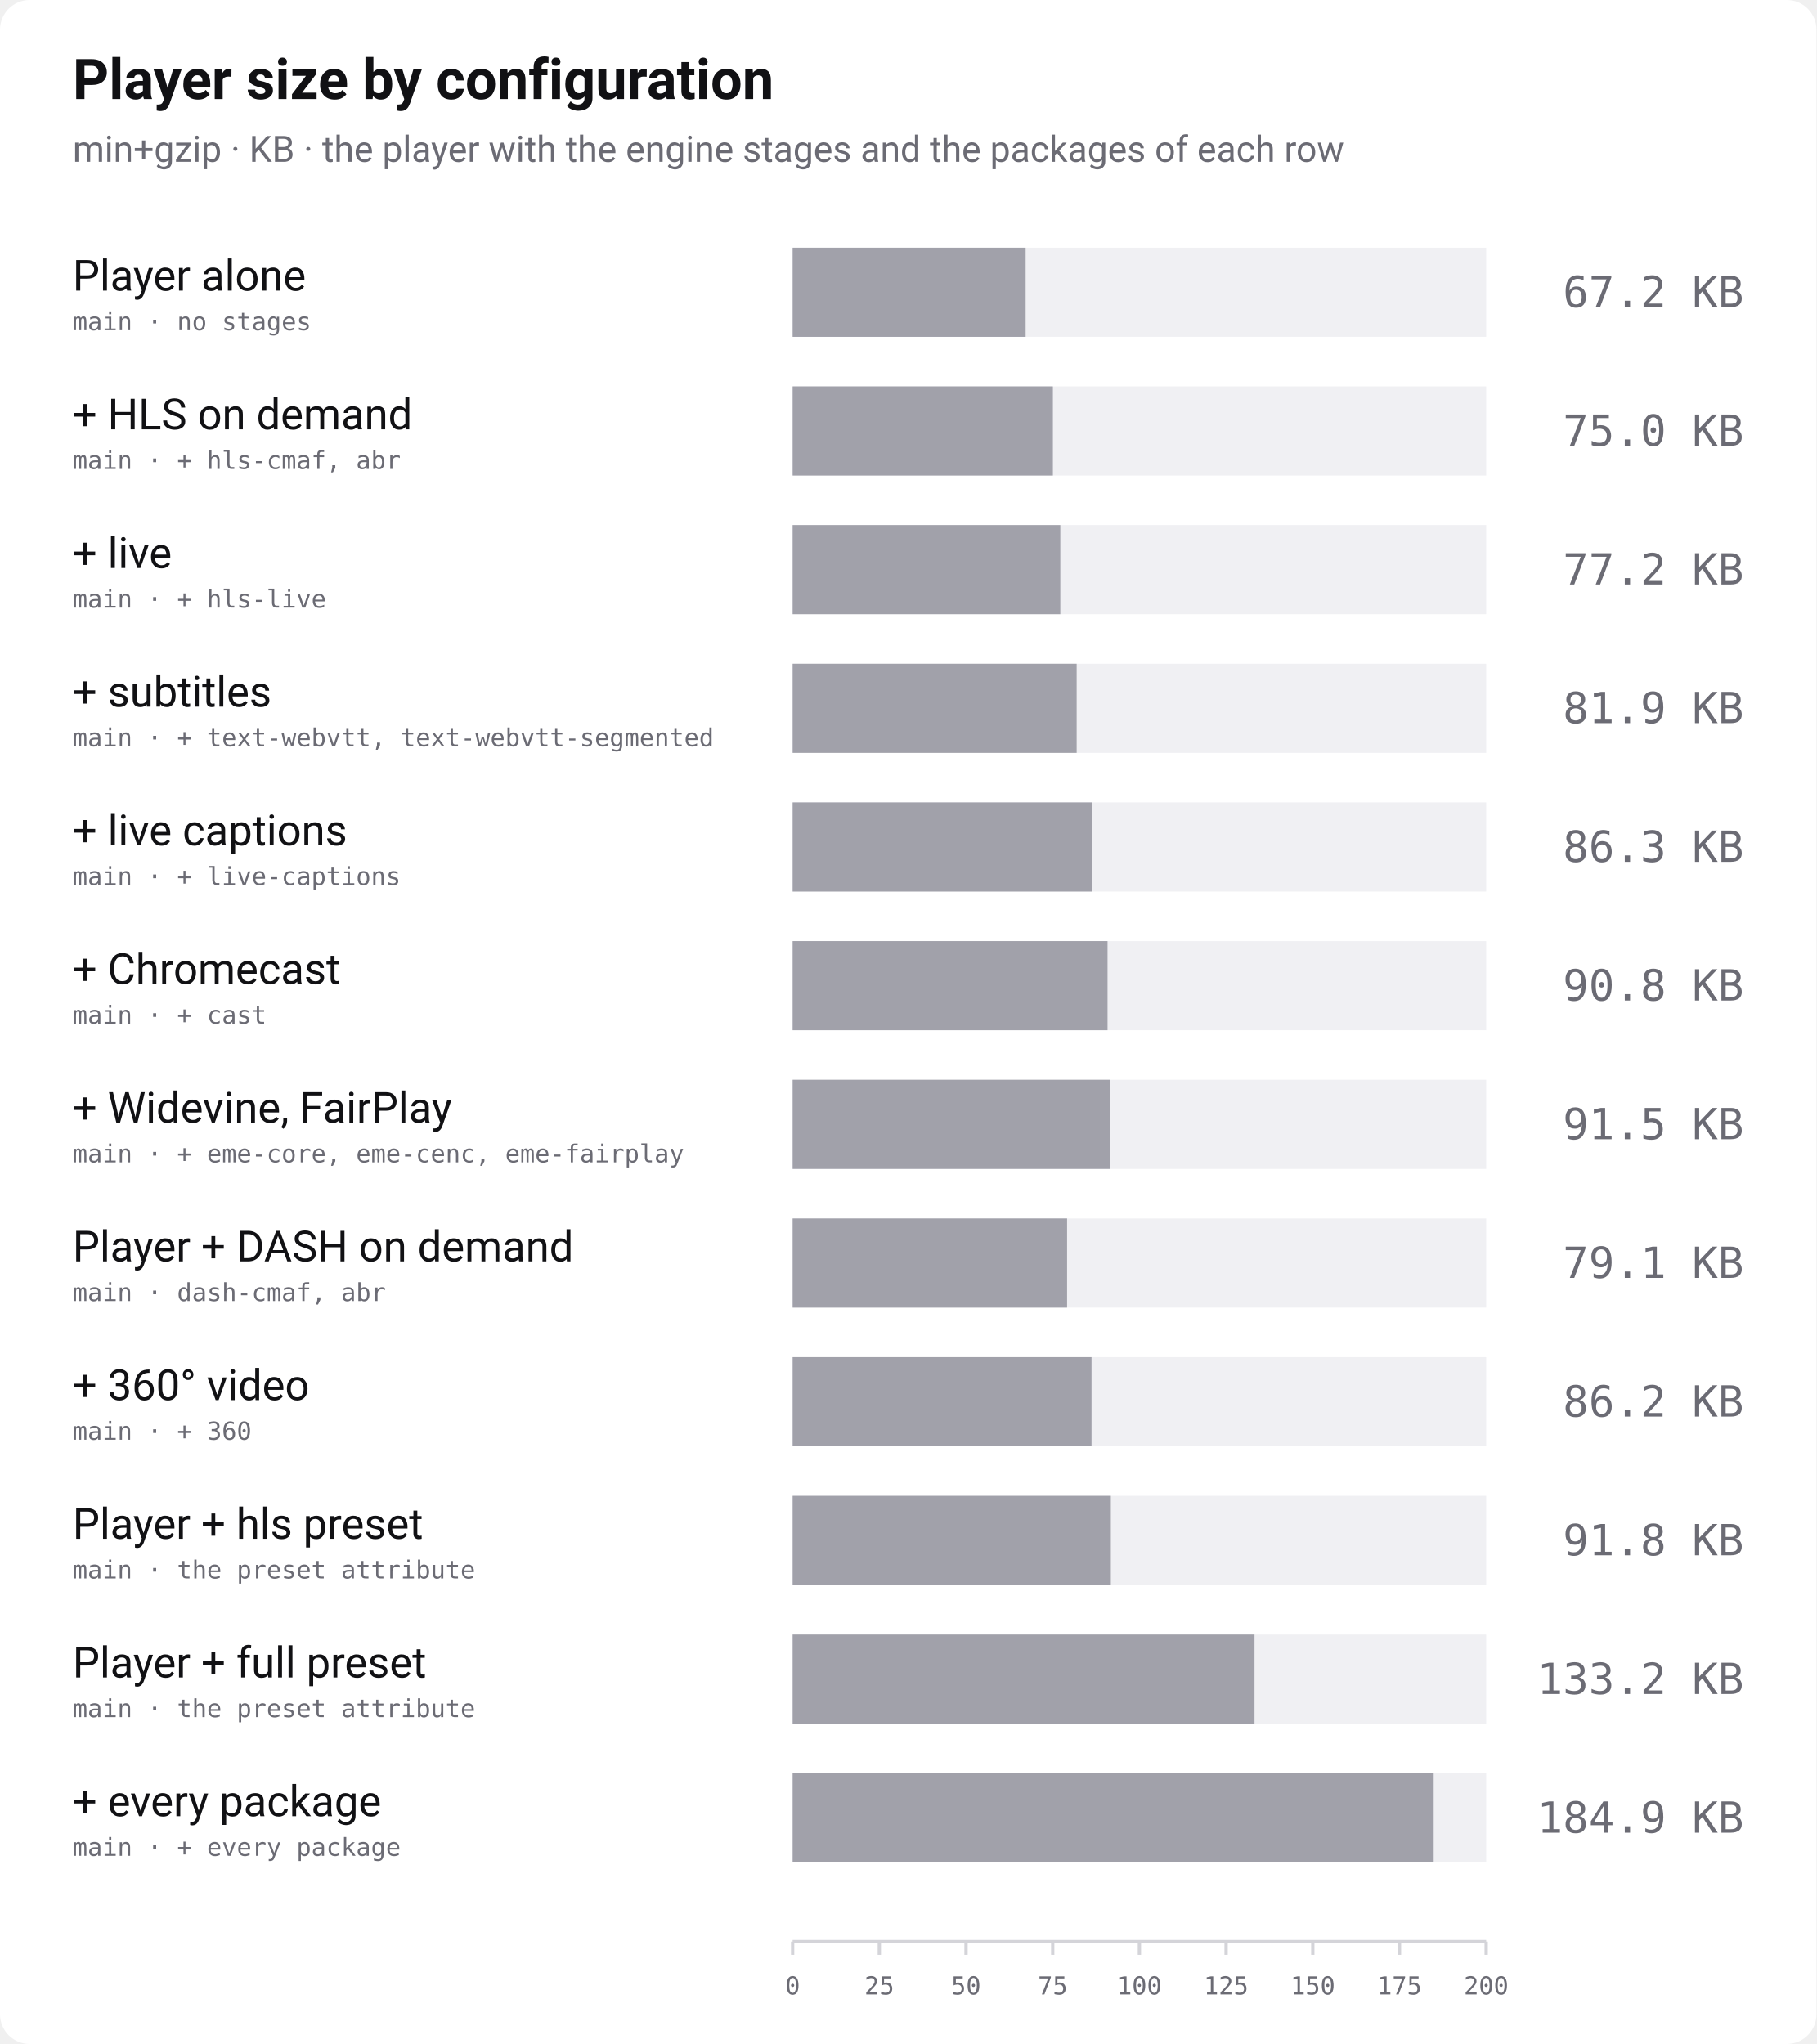
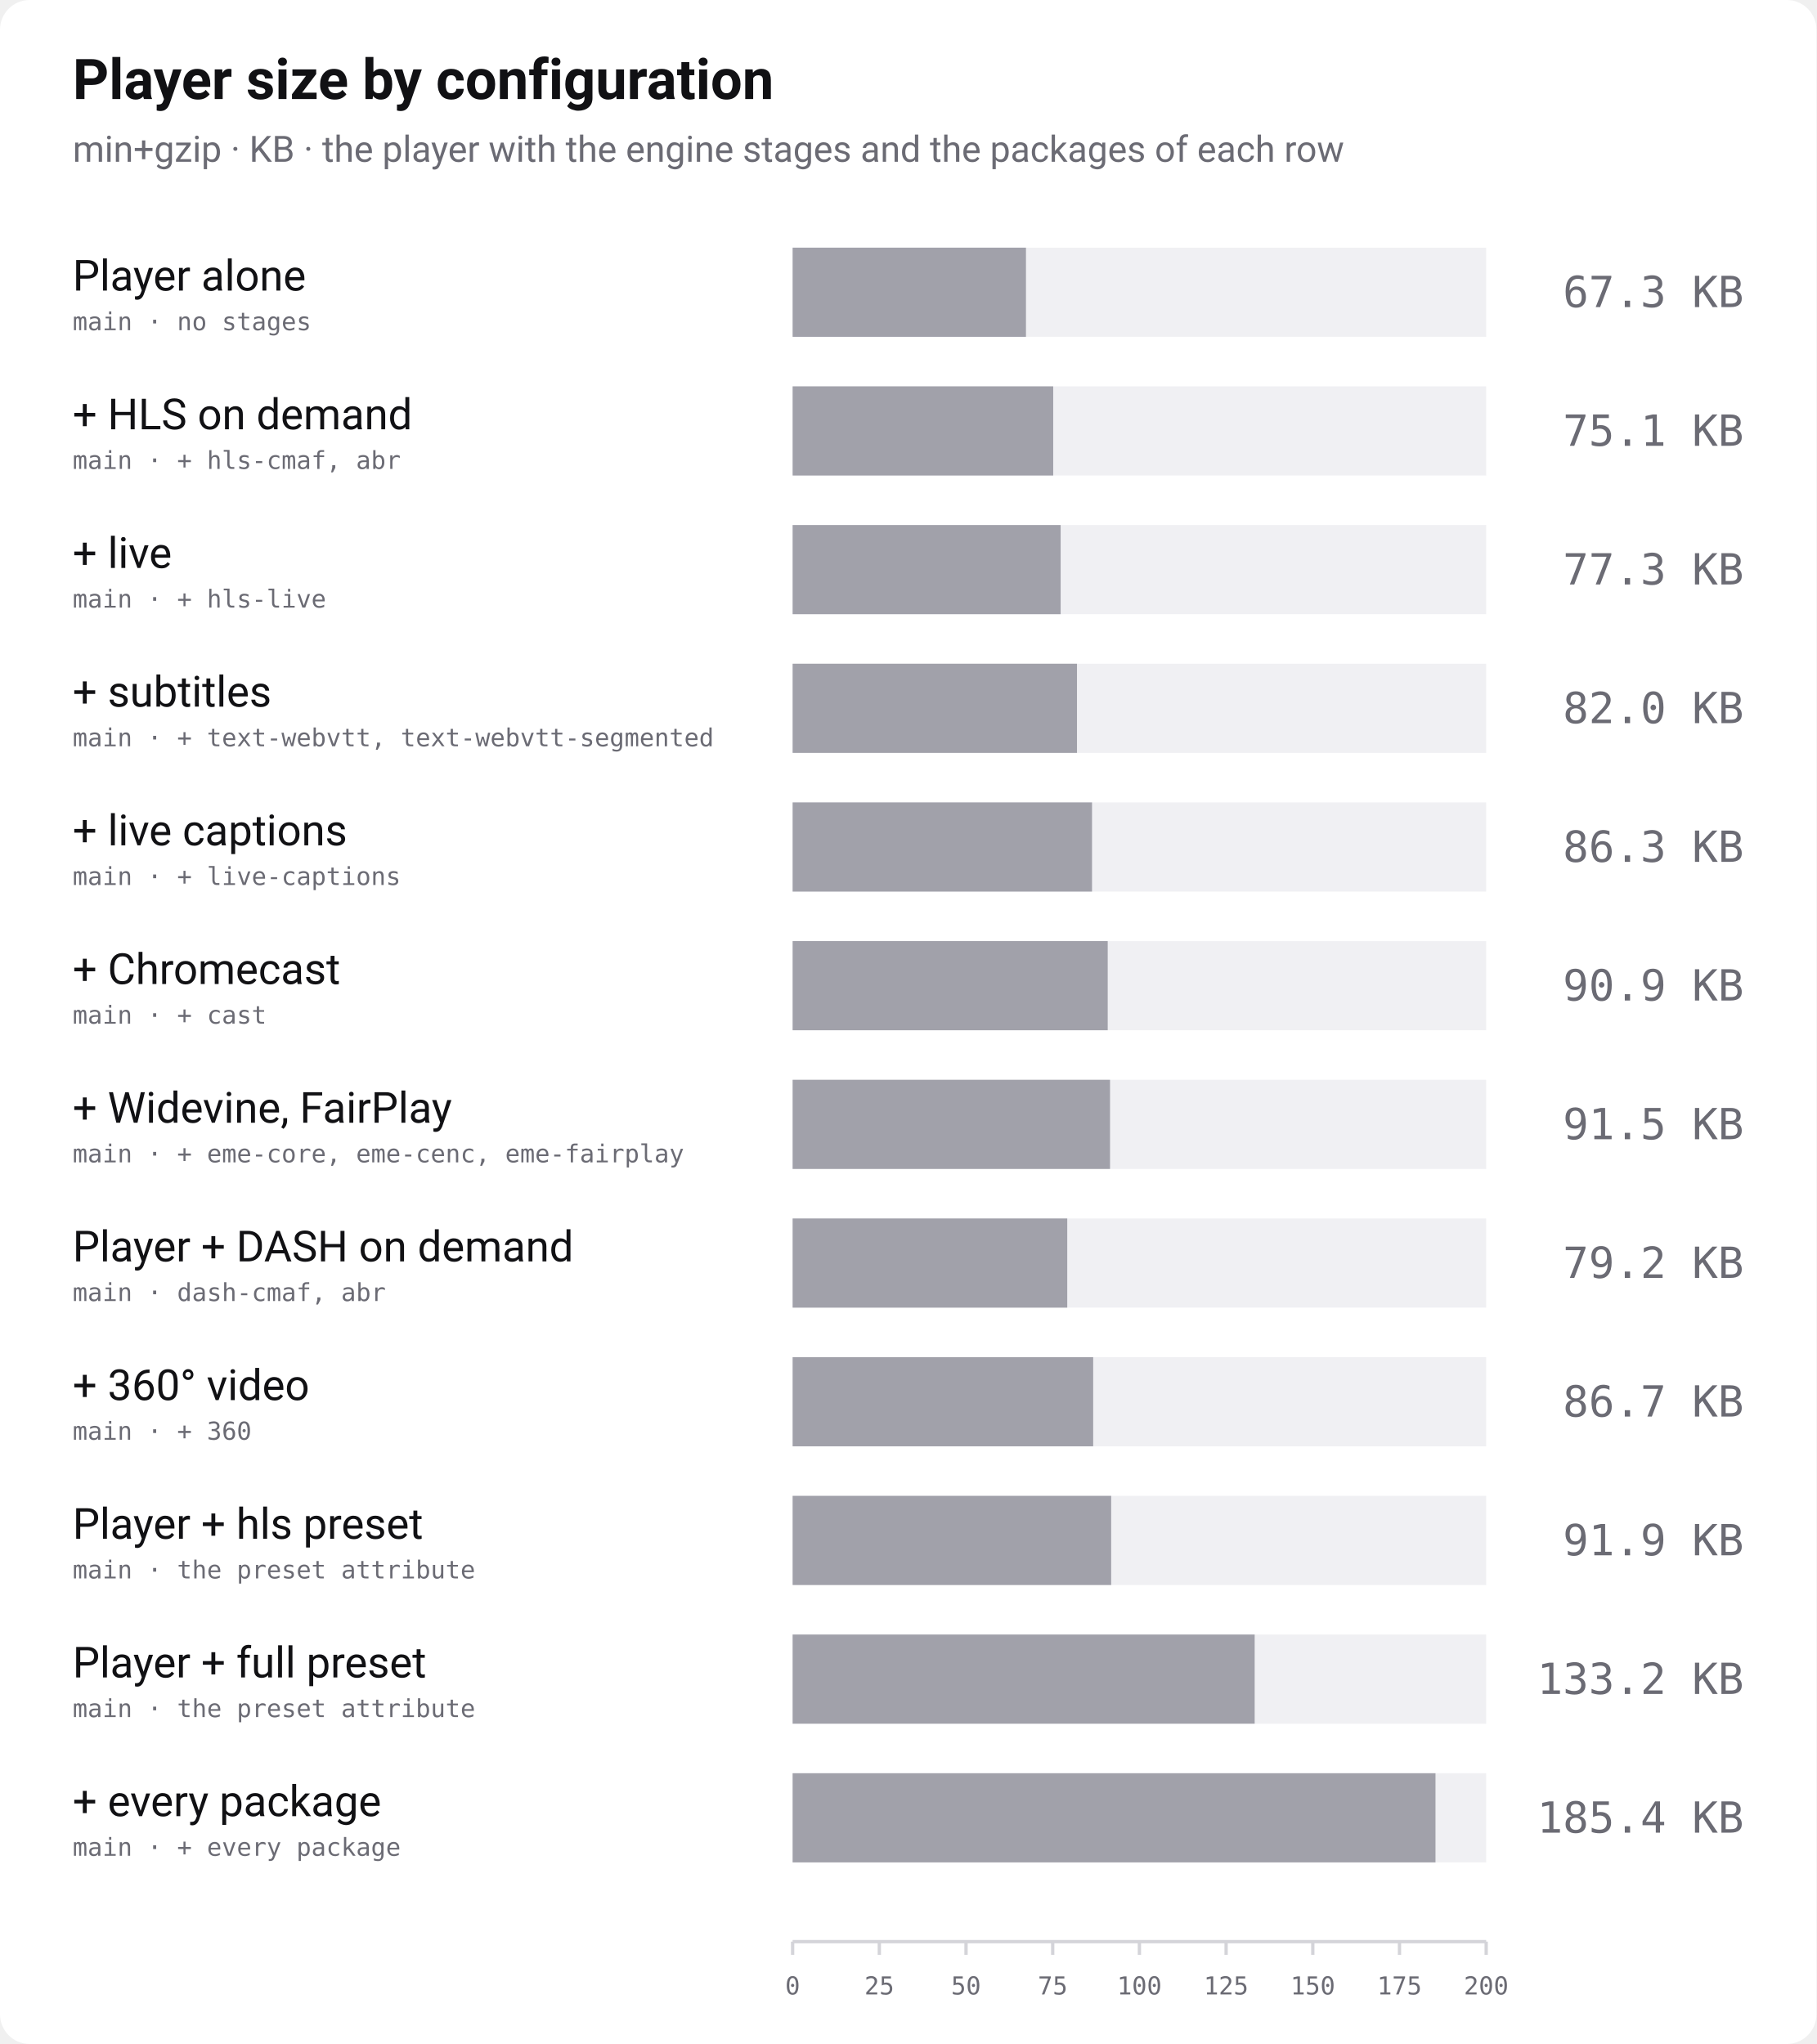
<svg xmlns="http://www.w3.org/2000/svg" width="1100" height="1238" viewBox="0 0 1100 1238" role="img" aria-label="Bundle size of the Mattebox player by the engine stages and packages it is configured with, min+gzip">
  <rect width="1100" height="1238" rx="18" fill="#ffffff" />
  <text x="44" y="60" font-family="-apple-system, 'Segoe UI', Roboto, Helvetica, Arial, sans-serif" font-size="34" font-weight="700" fill="#111114">Player size by configuration</text>
  <text x="44" y="98" font-family="-apple-system, 'Segoe UI', Roboto, Helvetica, Arial, sans-serif" font-size="22" fill="#6b6b74">min+gzip · KB · the player with the engine stages and the packages of each row</text>
  <text x="44" y="176" font-family="-apple-system, 'Segoe UI', Roboto, Helvetica, Arial, sans-serif" font-size="26" font-weight="400" fill="#111114">Player alone</text>
  <text x="44" y="200" font-family="ui-monospace, 'SF Mono', Menlo, Consolas, monospace" font-size="15" fill="#6b6b74">main · no stages</text>
  <rect x="480" y="150" width="420" height="54" fill="#f0f0f3" />
-   <rect x="480" y="150" width="141.1" height="54" fill="#a1a1aa" />
-   <text x="1056" y="186" text-anchor="end" font-family="ui-monospace, 'SF Mono', Menlo, Consolas, monospace" font-size="26" font-weight="400" fill="#6b6b74">67.2 KB</text>
+   <rect x="480" y="150" width="141.3" height="54" fill="#a1a1aa" />
+   <text x="1056" y="186" text-anchor="end" font-family="ui-monospace, 'SF Mono', Menlo, Consolas, monospace" font-size="26" font-weight="400" fill="#6b6b74">67.3 KB</text>
  <text x="44" y="260" font-family="-apple-system, 'Segoe UI', Roboto, Helvetica, Arial, sans-serif" font-size="26" font-weight="400" fill="#111114">+ HLS on demand</text>
  <text x="44" y="284" font-family="ui-monospace, 'SF Mono', Menlo, Consolas, monospace" font-size="15" fill="#6b6b74">main · + hls-cmaf, abr</text>
  <rect x="480" y="234" width="420" height="54" fill="#f0f0f3" />
-   <rect x="480" y="234" width="157.6" height="54" fill="#a1a1aa" />
-   <text x="1056" y="270" text-anchor="end" font-family="ui-monospace, 'SF Mono', Menlo, Consolas, monospace" font-size="26" font-weight="400" fill="#6b6b74">75.0 KB</text>
+   <rect x="480" y="234" width="157.8" height="54" fill="#a1a1aa" />
+   <text x="1056" y="270" text-anchor="end" font-family="ui-monospace, 'SF Mono', Menlo, Consolas, monospace" font-size="26" font-weight="400" fill="#6b6b74">75.1 KB</text>
  <text x="44" y="344" font-family="-apple-system, 'Segoe UI', Roboto, Helvetica, Arial, sans-serif" font-size="26" font-weight="400" fill="#111114">+ live</text>
  <text x="44" y="368" font-family="ui-monospace, 'SF Mono', Menlo, Consolas, monospace" font-size="15" fill="#6b6b74">main · + hls-live</text>
  <rect x="480" y="318" width="420" height="54" fill="#f0f0f3" />
-   <rect x="480" y="318" width="162.1" height="54" fill="#a1a1aa" />
-   <text x="1056" y="354" text-anchor="end" font-family="ui-monospace, 'SF Mono', Menlo, Consolas, monospace" font-size="26" font-weight="400" fill="#6b6b74">77.2 KB</text>
+   <rect x="480" y="318" width="162.3" height="54" fill="#a1a1aa" />
+   <text x="1056" y="354" text-anchor="end" font-family="ui-monospace, 'SF Mono', Menlo, Consolas, monospace" font-size="26" font-weight="400" fill="#6b6b74">77.3 KB</text>
  <text x="44" y="428" font-family="-apple-system, 'Segoe UI', Roboto, Helvetica, Arial, sans-serif" font-size="26" font-weight="400" fill="#111114">+ subtitles</text>
  <text x="44" y="452" font-family="ui-monospace, 'SF Mono', Menlo, Consolas, monospace" font-size="15" fill="#6b6b74">main · + text-webvtt, text-webvtt-segmented</text>
  <rect x="480" y="402" width="420" height="54" fill="#f0f0f3" />
-   <rect x="480" y="402" width="172.0" height="54" fill="#a1a1aa" />
-   <text x="1056" y="438" text-anchor="end" font-family="ui-monospace, 'SF Mono', Menlo, Consolas, monospace" font-size="26" font-weight="400" fill="#6b6b74">81.9 KB</text>
+   <rect x="480" y="402" width="172.2" height="54" fill="#a1a1aa" />
+   <text x="1056" y="438" text-anchor="end" font-family="ui-monospace, 'SF Mono', Menlo, Consolas, monospace" font-size="26" font-weight="400" fill="#6b6b74">82.0 KB</text>
  <text x="44" y="512" font-family="-apple-system, 'Segoe UI', Roboto, Helvetica, Arial, sans-serif" font-size="26" font-weight="400" fill="#111114">+ live captions</text>
  <text x="44" y="536" font-family="ui-monospace, 'SF Mono', Menlo, Consolas, monospace" font-size="15" fill="#6b6b74">main · + live-captions</text>
  <rect x="480" y="486" width="420" height="54" fill="#f0f0f3" />
-   <rect x="480" y="486" width="181.1" height="54" fill="#a1a1aa" />
+   <rect x="480" y="486" width="181.3" height="54" fill="#a1a1aa" />
  <text x="1056" y="522" text-anchor="end" font-family="ui-monospace, 'SF Mono', Menlo, Consolas, monospace" font-size="26" font-weight="400" fill="#6b6b74">86.3 KB</text>
  <text x="44" y="596" font-family="-apple-system, 'Segoe UI', Roboto, Helvetica, Arial, sans-serif" font-size="26" font-weight="400" fill="#111114">+ Chromecast</text>
  <text x="44" y="620" font-family="ui-monospace, 'SF Mono', Menlo, Consolas, monospace" font-size="15" fill="#6b6b74">main · + cast</text>
  <rect x="480" y="570" width="420" height="54" fill="#f0f0f3" />
-   <rect x="480" y="570" width="190.7" height="54" fill="#a1a1aa" />
-   <text x="1056" y="606" text-anchor="end" font-family="ui-monospace, 'SF Mono', Menlo, Consolas, monospace" font-size="26" font-weight="400" fill="#6b6b74">90.8 KB</text>
+   <rect x="480" y="570" width="190.8" height="54" fill="#a1a1aa" />
+   <text x="1056" y="606" text-anchor="end" font-family="ui-monospace, 'SF Mono', Menlo, Consolas, monospace" font-size="26" font-weight="400" fill="#6b6b74">90.9 KB</text>
  <text x="44" y="680" font-family="-apple-system, 'Segoe UI', Roboto, Helvetica, Arial, sans-serif" font-size="26" font-weight="400" fill="#111114">+ Widevine, FairPlay</text>
  <text x="44" y="704" font-family="ui-monospace, 'SF Mono', Menlo, Consolas, monospace" font-size="15" fill="#6b6b74">main · + eme-core, eme-cenc, eme-fairplay</text>
  <rect x="480" y="654" width="420" height="54" fill="#f0f0f3" />
-   <rect x="480" y="654" width="192.1" height="54" fill="#a1a1aa" />
+   <rect x="480" y="654" width="192.2" height="54" fill="#a1a1aa" />
  <text x="1056" y="690" text-anchor="end" font-family="ui-monospace, 'SF Mono', Menlo, Consolas, monospace" font-size="26" font-weight="400" fill="#6b6b74">91.5 KB</text>
  <text x="44" y="764" font-family="-apple-system, 'Segoe UI', Roboto, Helvetica, Arial, sans-serif" font-size="26" font-weight="400" fill="#111114">Player + DASH on demand</text>
  <text x="44" y="788" font-family="ui-monospace, 'SF Mono', Menlo, Consolas, monospace" font-size="15" fill="#6b6b74">main · dash-cmaf, abr</text>
  <rect x="480" y="738" width="420" height="54" fill="#f0f0f3" />
-   <rect x="480" y="738" width="166.2" height="54" fill="#a1a1aa" />
-   <text x="1056" y="774" text-anchor="end" font-family="ui-monospace, 'SF Mono', Menlo, Consolas, monospace" font-size="26" font-weight="400" fill="#6b6b74">79.1 KB</text>
+   <rect x="480" y="738" width="166.3" height="54" fill="#a1a1aa" />
+   <text x="1056" y="774" text-anchor="end" font-family="ui-monospace, 'SF Mono', Menlo, Consolas, monospace" font-size="26" font-weight="400" fill="#6b6b74">79.2 KB</text>
  <text x="44" y="848" font-family="-apple-system, 'Segoe UI', Roboto, Helvetica, Arial, sans-serif" font-size="26" font-weight="400" fill="#111114">+ 360° video</text>
  <text x="44" y="872" font-family="ui-monospace, 'SF Mono', Menlo, Consolas, monospace" font-size="15" fill="#6b6b74">main · + 360</text>
  <rect x="480" y="822" width="420" height="54" fill="#f0f0f3" />
-   <rect x="480" y="822" width="181.0" height="54" fill="#a1a1aa" />
-   <text x="1056" y="858" text-anchor="end" font-family="ui-monospace, 'SF Mono', Menlo, Consolas, monospace" font-size="26" font-weight="400" fill="#6b6b74">86.2 KB</text>
+   <rect x="480" y="822" width="182.0" height="54" fill="#a1a1aa" />
+   <text x="1056" y="858" text-anchor="end" font-family="ui-monospace, 'SF Mono', Menlo, Consolas, monospace" font-size="26" font-weight="400" fill="#6b6b74">86.7 KB</text>
  <text x="44" y="932" font-family="-apple-system, 'Segoe UI', Roboto, Helvetica, Arial, sans-serif" font-size="26" font-weight="400" fill="#111114">Player + hls preset</text>
  <text x="44" y="956" font-family="ui-monospace, 'SF Mono', Menlo, Consolas, monospace" font-size="15" fill="#6b6b74">main · the preset attribute</text>
  <rect x="480" y="906" width="420" height="54" fill="#f0f0f3" />
-   <rect x="480" y="906" width="192.7" height="54" fill="#a1a1aa" />
-   <text x="1056" y="942" text-anchor="end" font-family="ui-monospace, 'SF Mono', Menlo, Consolas, monospace" font-size="26" font-weight="400" fill="#6b6b74">91.8 KB</text>
+   <rect x="480" y="906" width="192.9" height="54" fill="#a1a1aa" />
+   <text x="1056" y="942" text-anchor="end" font-family="ui-monospace, 'SF Mono', Menlo, Consolas, monospace" font-size="26" font-weight="400" fill="#6b6b74">91.9 KB</text>
  <text x="44" y="1016" font-family="-apple-system, 'Segoe UI', Roboto, Helvetica, Arial, sans-serif" font-size="26" font-weight="400" fill="#111114">Player + full preset</text>
  <text x="44" y="1040" font-family="ui-monospace, 'SF Mono', Menlo, Consolas, monospace" font-size="15" fill="#6b6b74">main · the preset attribute</text>
  <rect x="480" y="990" width="420" height="54" fill="#f0f0f3" />
-   <rect x="480" y="990" width="279.7" height="54" fill="#a1a1aa" />
+   <rect x="480" y="990" width="279.8" height="54" fill="#a1a1aa" />
  <text x="1056" y="1026" text-anchor="end" font-family="ui-monospace, 'SF Mono', Menlo, Consolas, monospace" font-size="26" font-weight="400" fill="#6b6b74">133.2 KB</text>
  <text x="44" y="1100" font-family="-apple-system, 'Segoe UI', Roboto, Helvetica, Arial, sans-serif" font-size="26" font-weight="400" fill="#111114">+ every package</text>
  <text x="44" y="1124" font-family="ui-monospace, 'SF Mono', Menlo, Consolas, monospace" font-size="15" fill="#6b6b74">main · + every package</text>
  <rect x="480" y="1074" width="420" height="54" fill="#f0f0f3" />
-   <rect x="480" y="1074" width="388.2" height="54" fill="#a1a1aa" />
-   <text x="1056" y="1110" text-anchor="end" font-family="ui-monospace, 'SF Mono', Menlo, Consolas, monospace" font-size="26" font-weight="400" fill="#6b6b74">184.9 KB</text>
+   <rect x="480" y="1074" width="389.3" height="54" fill="#a1a1aa" />
+   <text x="1056" y="1110" text-anchor="end" font-family="ui-monospace, 'SF Mono', Menlo, Consolas, monospace" font-size="26" font-weight="400" fill="#6b6b74">185.4 KB</text>
  <line x1="480" y1="1176" x2="900" y2="1176" stroke="#d4d4d9" stroke-width="2" />
  <line x1="480.0" y1="1176" x2="480.0" y2="1184" stroke="#d4d4d9" stroke-width="2" />
  <text x="480.0" y="1208" text-anchor="middle" font-family="ui-monospace, 'SF Mono', Menlo, Consolas, monospace" font-size="15" fill="#6b6b74">0</text>
  <line x1="532.5" y1="1176" x2="532.5" y2="1184" stroke="#d4d4d9" stroke-width="2" />
  <text x="532.5" y="1208" text-anchor="middle" font-family="ui-monospace, 'SF Mono', Menlo, Consolas, monospace" font-size="15" fill="#6b6b74">25</text>
  <line x1="585.0" y1="1176" x2="585.0" y2="1184" stroke="#d4d4d9" stroke-width="2" />
  <text x="585.0" y="1208" text-anchor="middle" font-family="ui-monospace, 'SF Mono', Menlo, Consolas, monospace" font-size="15" fill="#6b6b74">50</text>
  <line x1="637.5" y1="1176" x2="637.5" y2="1184" stroke="#d4d4d9" stroke-width="2" />
  <text x="637.5" y="1208" text-anchor="middle" font-family="ui-monospace, 'SF Mono', Menlo, Consolas, monospace" font-size="15" fill="#6b6b74">75</text>
  <line x1="690.0" y1="1176" x2="690.0" y2="1184" stroke="#d4d4d9" stroke-width="2" />
  <text x="690.0" y="1208" text-anchor="middle" font-family="ui-monospace, 'SF Mono', Menlo, Consolas, monospace" font-size="15" fill="#6b6b74">100</text>
  <line x1="742.5" y1="1176" x2="742.5" y2="1184" stroke="#d4d4d9" stroke-width="2" />
  <text x="742.5" y="1208" text-anchor="middle" font-family="ui-monospace, 'SF Mono', Menlo, Consolas, monospace" font-size="15" fill="#6b6b74">125</text>
  <line x1="795.0" y1="1176" x2="795.0" y2="1184" stroke="#d4d4d9" stroke-width="2" />
  <text x="795.0" y="1208" text-anchor="middle" font-family="ui-monospace, 'SF Mono', Menlo, Consolas, monospace" font-size="15" fill="#6b6b74">150</text>
  <line x1="847.5" y1="1176" x2="847.5" y2="1184" stroke="#d4d4d9" stroke-width="2" />
  <text x="847.5" y="1208" text-anchor="middle" font-family="ui-monospace, 'SF Mono', Menlo, Consolas, monospace" font-size="15" fill="#6b6b74">175</text>
  <line x1="900.0" y1="1176" x2="900.0" y2="1184" stroke="#d4d4d9" stroke-width="2" />
  <text x="900.0" y="1208" text-anchor="middle" font-family="ui-monospace, 'SF Mono', Menlo, Consolas, monospace" font-size="15" fill="#6b6b74">200</text>
</svg>
